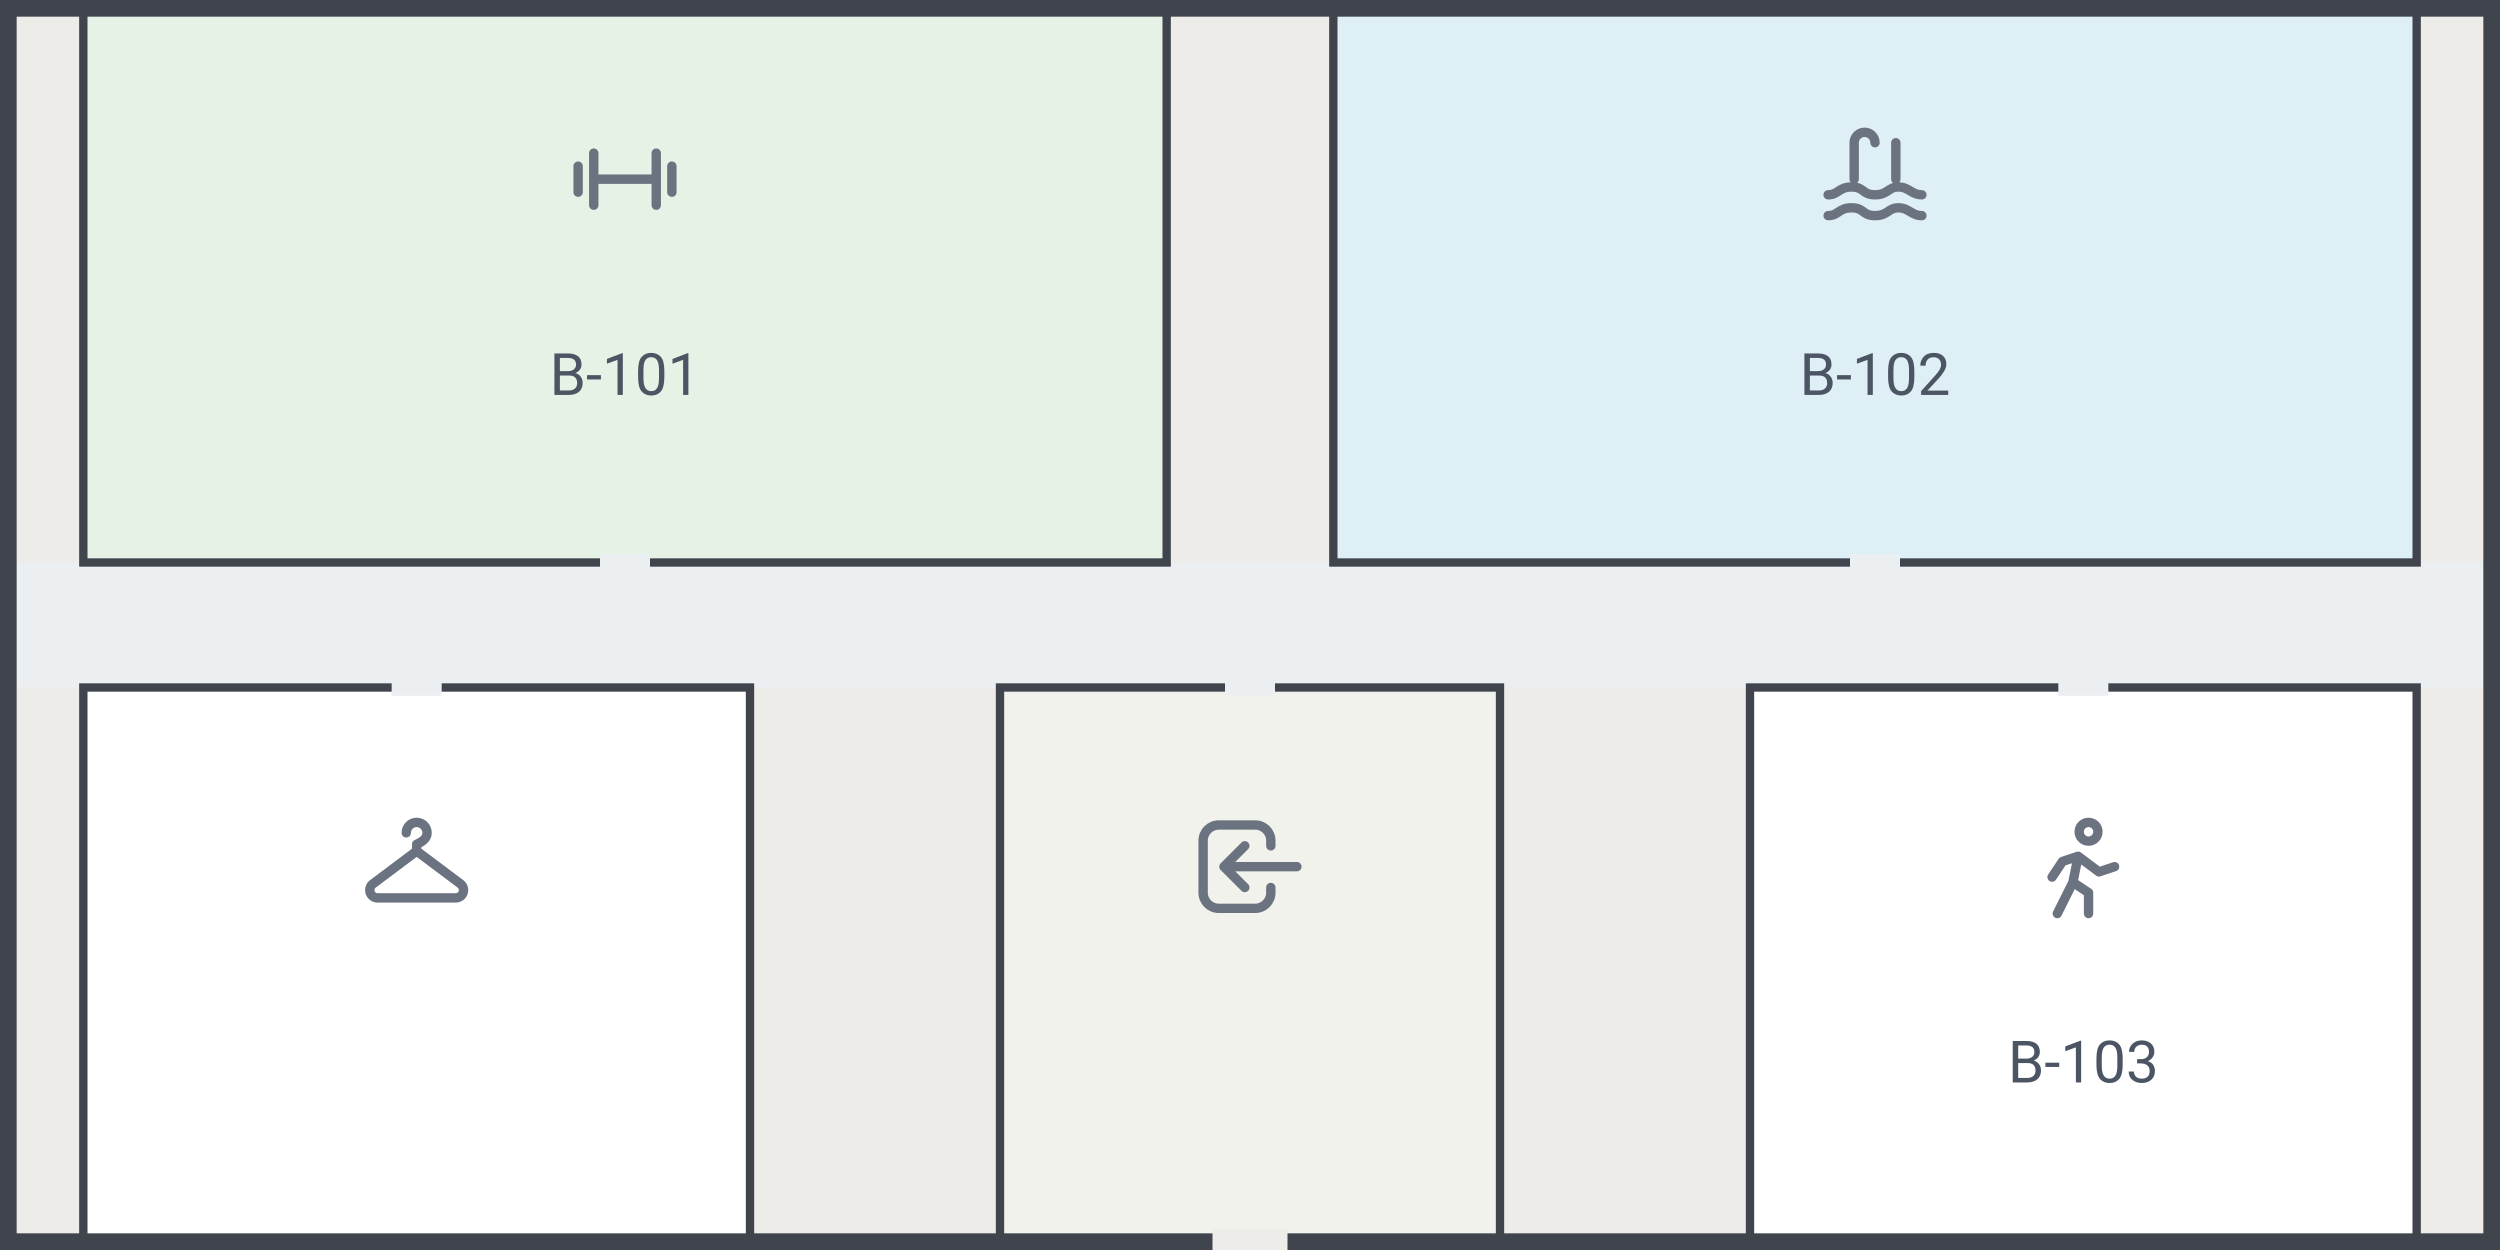
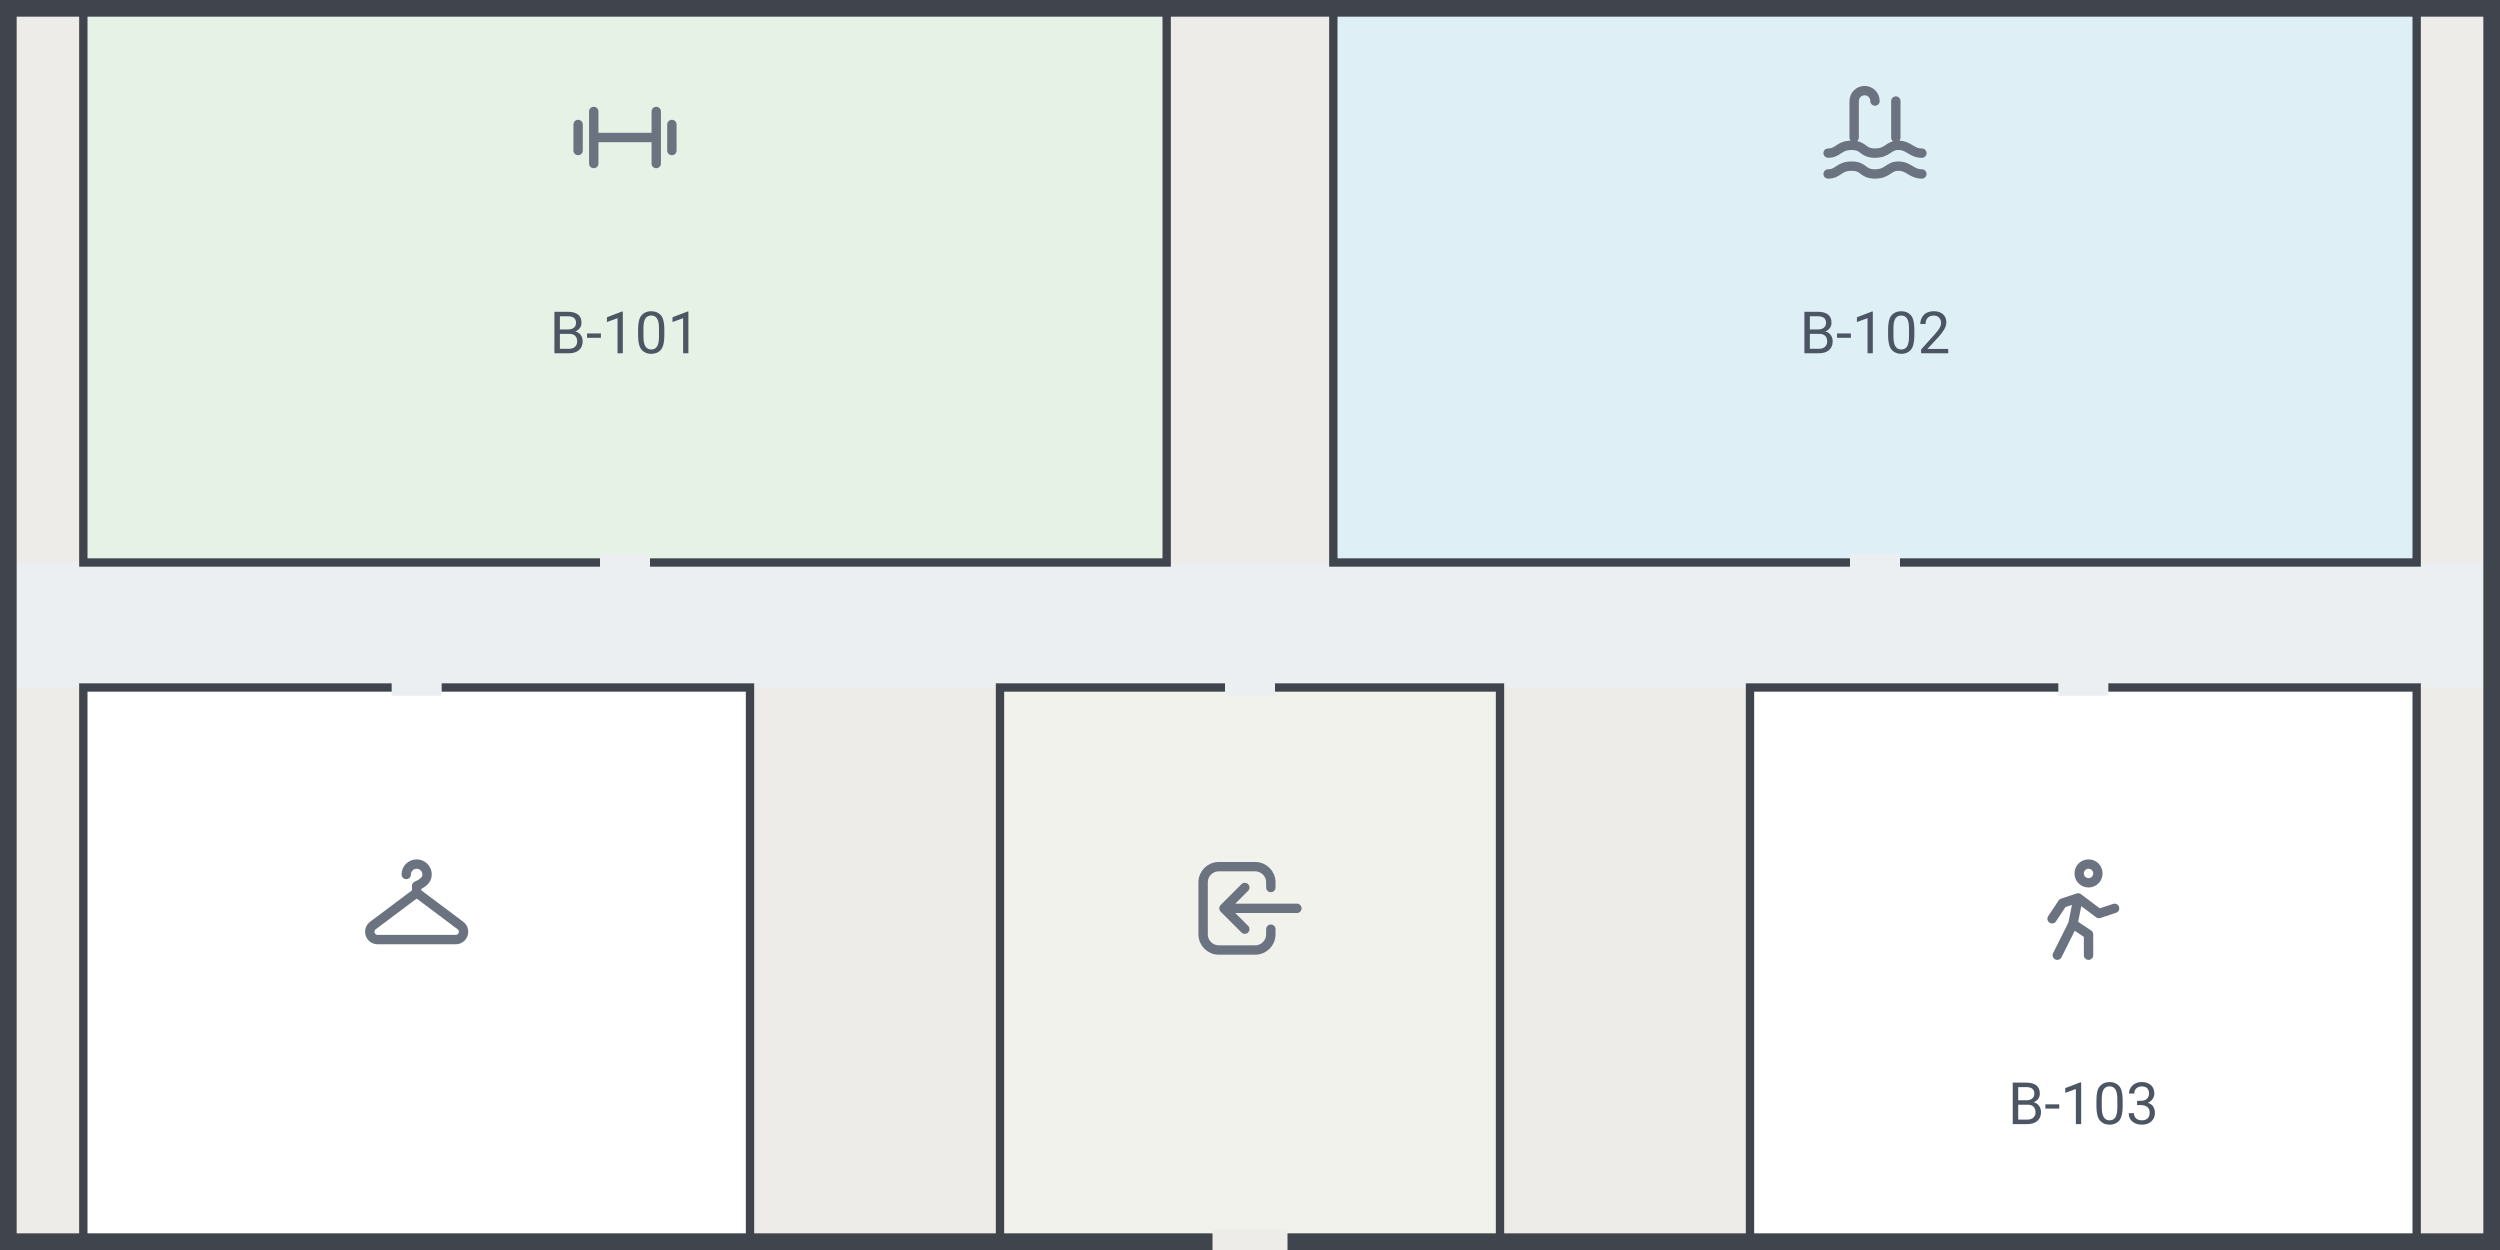
<svg xmlns="http://www.w3.org/2000/svg" width="600" height="300" viewBox="0 0 600 300" class="campus-plan" font-family="system-ui, -apple-system, Segoe UI, Roboto, sans-serif">
  <rect class="plan-floor" x="0" y="0" width="600" height="300" fill="#EDECE8" />
  <rect class="plan-corridor" x="0" y="135" width="600" height="30" fill="#ECEFF2" />
  <rect class="plan-room plan-room--gym" x="20" y="0" width="260" height="135" fill="#E6F2E6" stroke="#3F444D" stroke-width="2" />
  <rect class="plan-room plan-room--pool" x="320" y="0" width="260" height="135" fill="#DFEFF6" stroke="#3F444D" stroke-width="2" />
  <rect class="plan-room plan-room--lockers" x="20" y="165" width="160" height="135" fill="#FFFFFF" stroke="#3F444D" stroke-width="2" />
  <rect class="plan-room plan-room--hall" x="240" y="165" width="120" height="135" fill="#F2F2EC" stroke="#3F444D" stroke-width="2" />
  <rect class="plan-room plan-room--athletics" x="420" y="165" width="160" height="135" fill="#FFFFFF" stroke="#3F444D" stroke-width="2" />
  <line class="plan-door" x1="144" y1="135" x2="156" y2="135" stroke="#ECEFF2" stroke-width="4" />
  <line class="plan-door" x1="444" y1="135" x2="456" y2="135" stroke="#ECEFF2" stroke-width="4" />
  <line class="plan-door" x1="94" y1="165" x2="106" y2="165" stroke="#ECEFF2" stroke-width="4" />
  <line class="plan-door" x1="294" y1="165" x2="306" y2="165" stroke="#ECEFF2" stroke-width="4" />
  <line class="plan-door" x1="494" y1="165" x2="506" y2="165" stroke="#ECEFF2" stroke-width="4" />
  <rect class="plan-wall" x="2" y="2" width="596" height="296" fill="none" stroke="#3F444D" stroke-width="4" />
  <line class="plan-door plan-door--outer" x1="291" y1="298" x2="309" y2="298" stroke="#EDECE8" stroke-width="6" />
-   <g class="plan-icon" transform="translate(135 28) scale(1.25)">
+   <g class="plan-icon" transform="translate(135 18) scale(1.25)">
    <path d="M6 7v10M3 9.5v5M18 7v10M21 9.5v5M6 12h12" fill="none" stroke="#6B7280" stroke-width="1.8" stroke-linecap="round" stroke-linejoin="round" />
  </g>
-   <text class="plan-label" x="150" y="90" text-anchor="middle" dominant-baseline="central" font-size="14" fill="#4B5563">В-101</text>
-   <g class="plan-icon" transform="translate(435 28) scale(1.25)">
+   <text class="plan-label" x="150" y="80" text-anchor="middle" dominant-baseline="central" font-size="14" fill="#4B5563">В-101</text>
+   <g class="plan-icon" transform="translate(435 18) scale(1.25)">
    <path d="M3 15c2 0 2-1.5 4.5-1.5S9.5 15 12 15s2.5-1.5 4.5-1.5S19 15 21 15M3 19c2 0 2-1.5 4.5-1.5S9.5 19 12 19s2.5-1.5 4.5-1.5S19 19 21 19M8 12V5a2 2 0 014 0M16 12V5" fill="none" stroke="#6B7280" stroke-width="1.8" stroke-linecap="round" stroke-linejoin="round" />
  </g>
-   <text class="plan-label" x="450" y="90" text-anchor="middle" dominant-baseline="central" font-size="14" fill="#4B5563">В-102</text>
-   <g class="plan-icon" transform="translate(85 193) scale(1.25)">
+   <text class="plan-label" x="450" y="80" text-anchor="middle" dominant-baseline="central" font-size="14" fill="#4B5563">В-102</text>
+   <g class="plan-icon" transform="translate(85 203) scale(1.25)">
    <path d="M10 5.5a2 2 0 114 0c0 1.1-.9 1.7-2 2.2V9m0 0l-8.4 6.3A1.5 1.5 0 004.5 18h15a1.5 1.5 0 00.9-2.7L12 9z" fill="none" stroke="#6B7280" stroke-width="1.8" stroke-linecap="round" stroke-linejoin="round" />
  </g>
-   <g class="plan-icon" transform="translate(285 193) scale(1.25)">
+   <g class="plan-icon" transform="translate(285 203) scale(1.25)">
    <path d="M11 16l-4-4m0 0l4-4m-4 4h14m-5 4v1a3 3 0 01-3 3H6a3 3 0 01-3-3V7a3 3 0 013-3h7a3 3 0 013 3v1" fill="none" stroke="#6B7280" stroke-width="1.8" stroke-linecap="round" stroke-linejoin="round" />
  </g>
-   <g class="plan-icon" transform="translate(485 193) scale(1.25)">
+   <g class="plan-icon" transform="translate(485 203) scale(1.25)">
    <path d="M13 3.5a1.8 1.8 0 110 3.6 1.8 1.8 0 010-3.6zM7 21l3-6 3 2v4M10 15l1-5 4 3 3-1M11 10l-3 1-2 3" fill="none" stroke="#6B7280" stroke-width="1.8" stroke-linecap="round" stroke-linejoin="round" />
  </g>
-   <text class="plan-label" x="500" y="255" text-anchor="middle" dominant-baseline="central" font-size="14" fill="#4B5563">В-103</text>
+   <text class="plan-label" x="500" y="265" text-anchor="middle" dominant-baseline="central" font-size="14" fill="#4B5563">В-103</text>
</svg>
